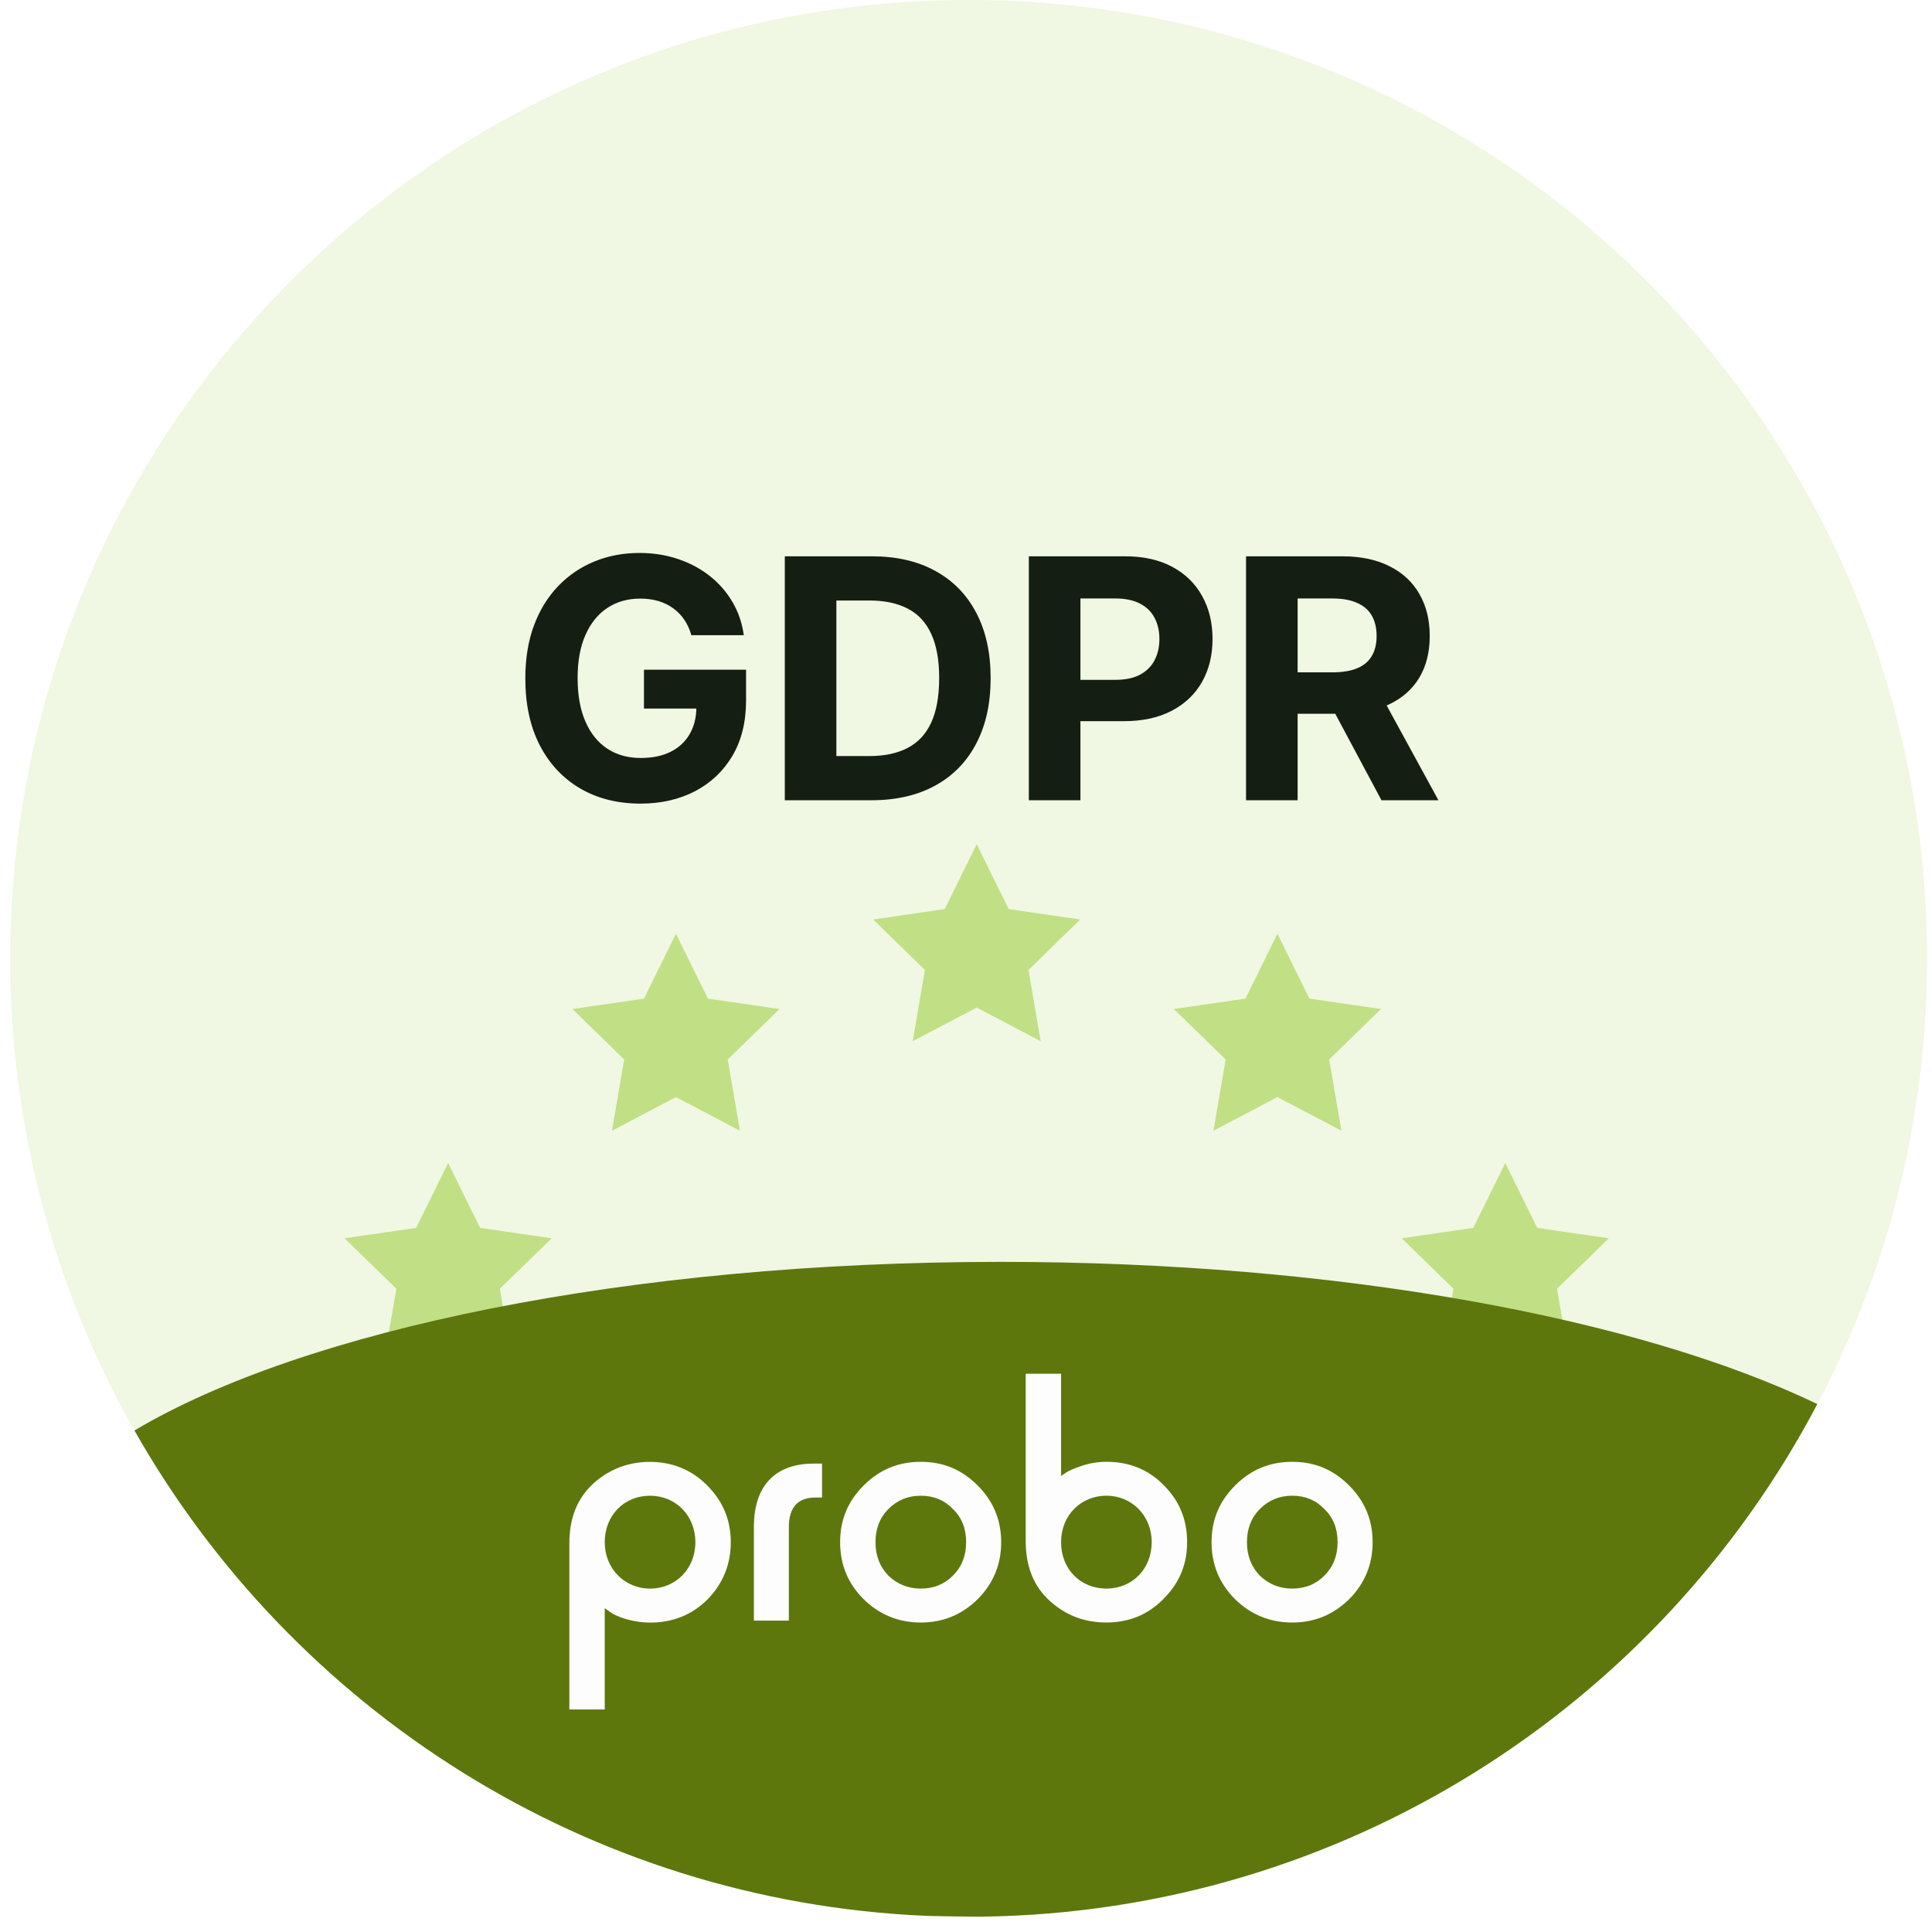
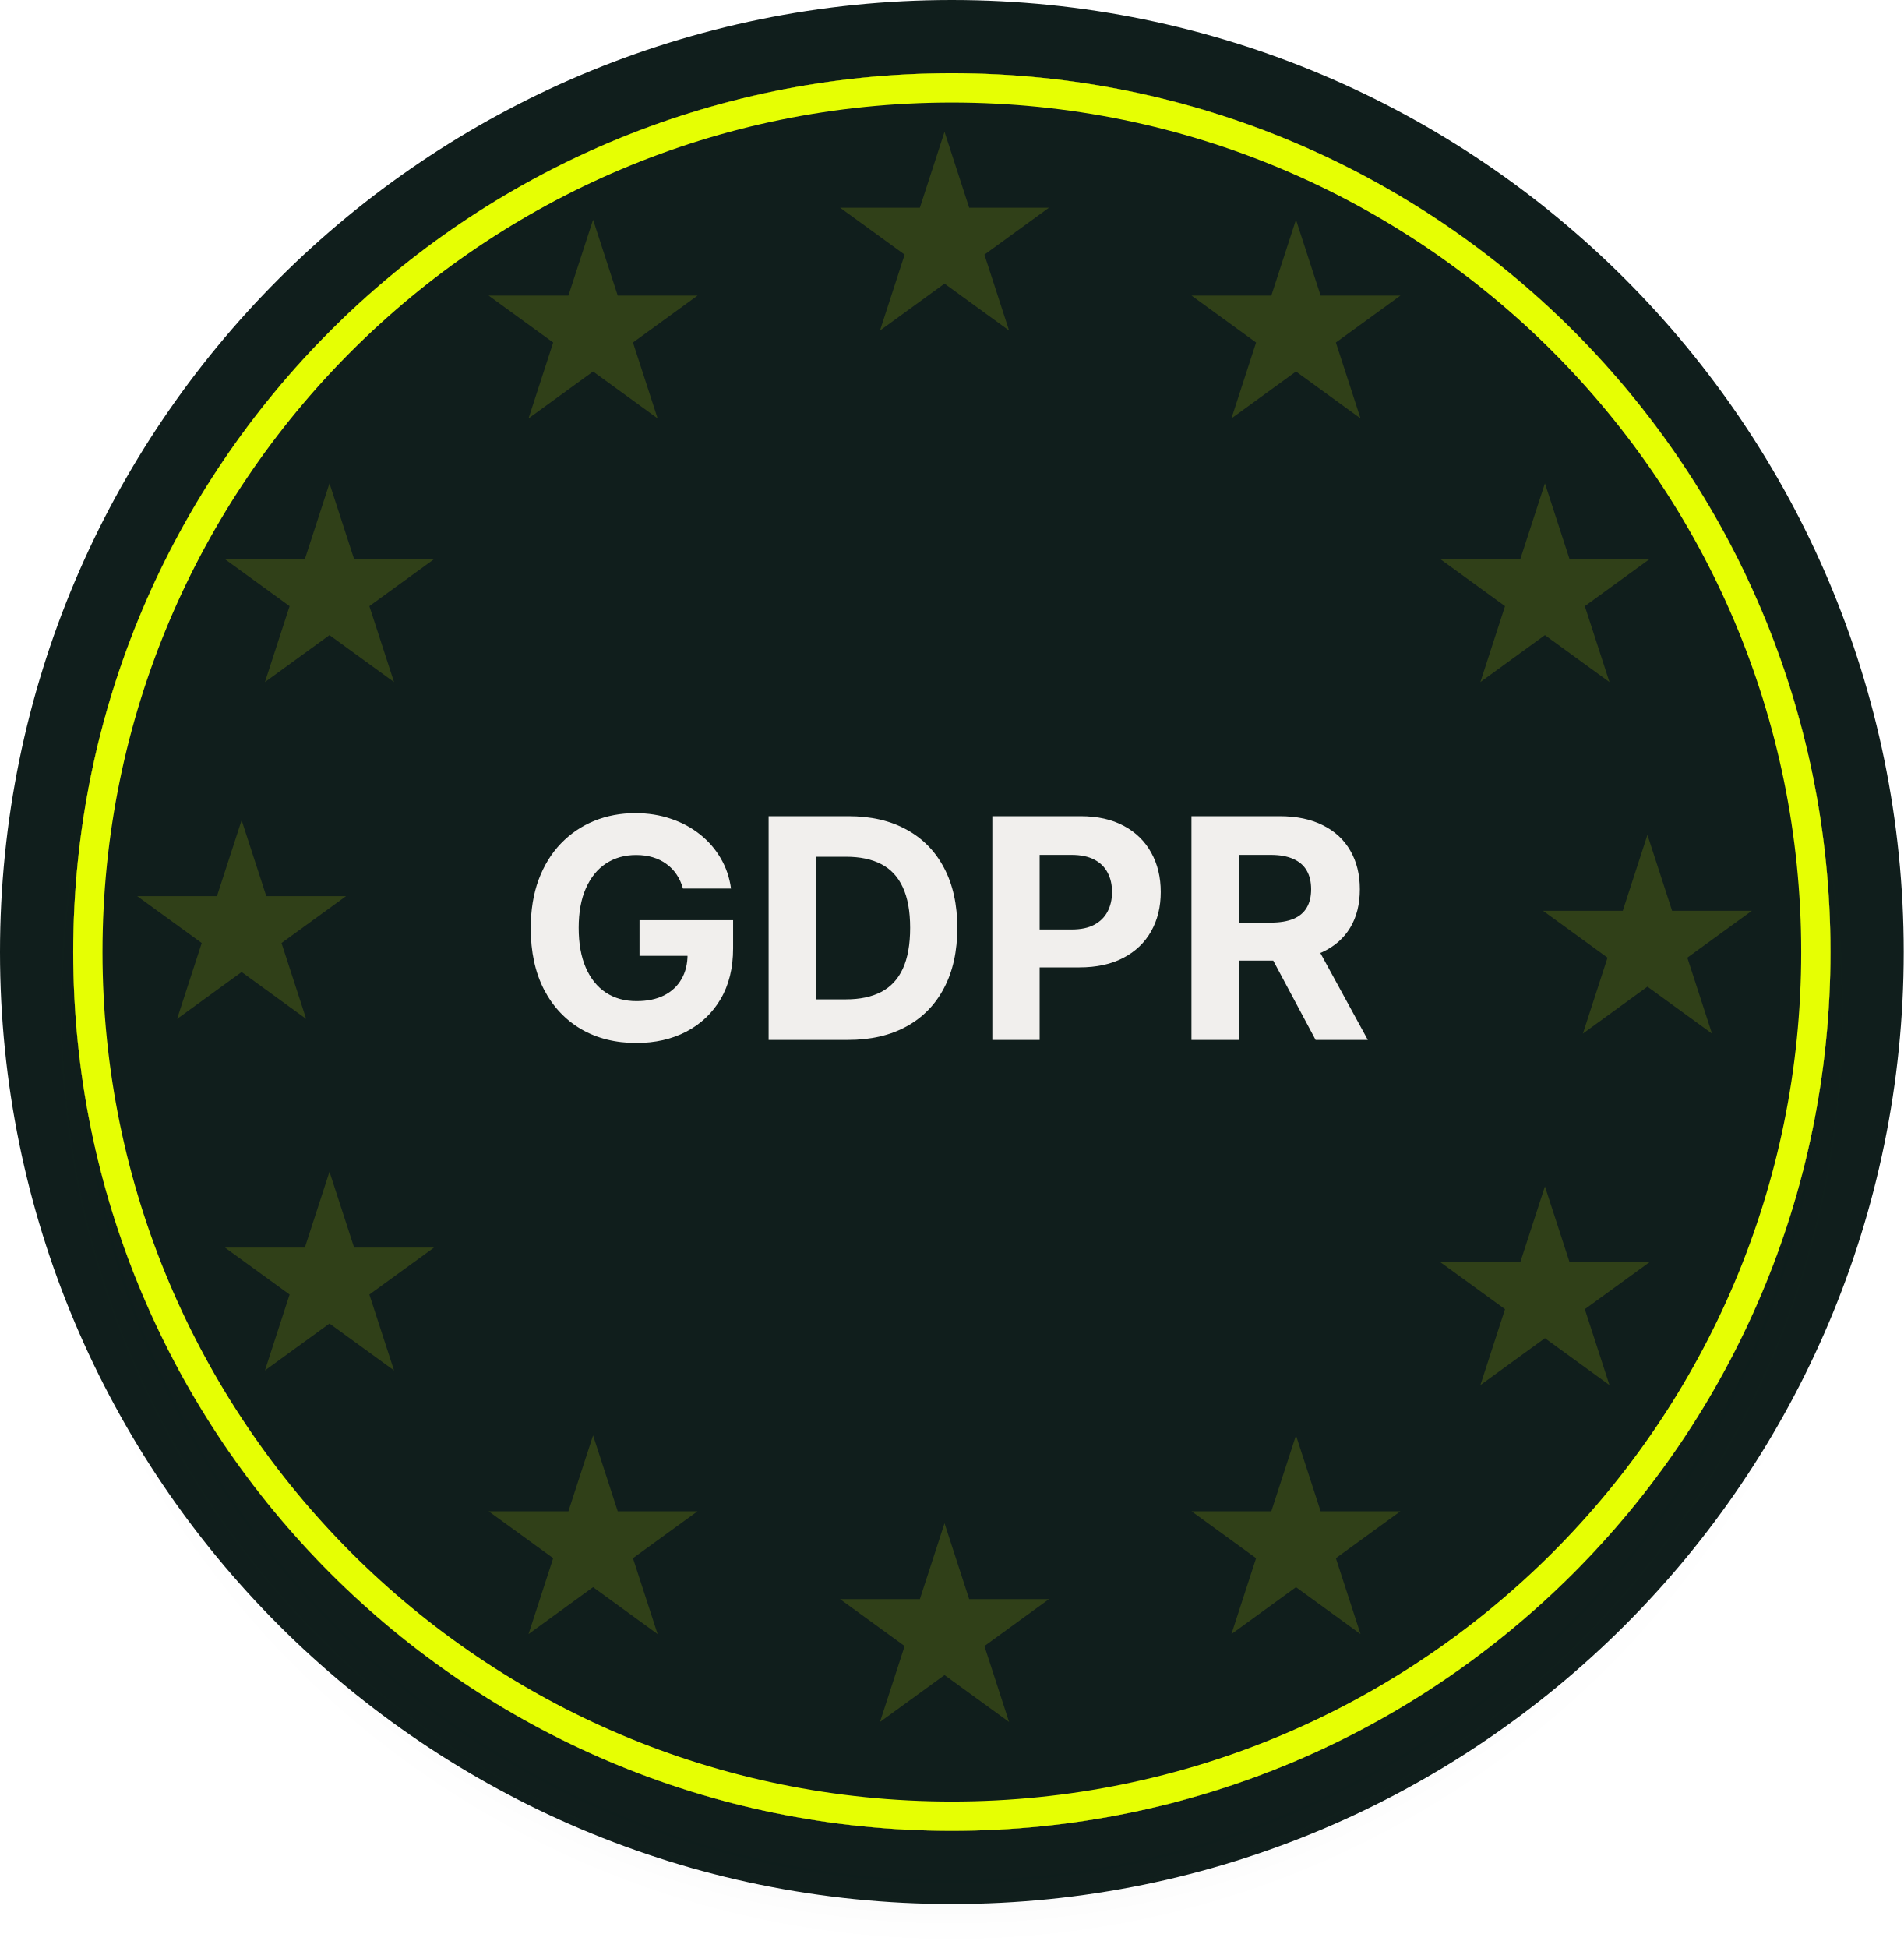
- <svg xmlns="http://www.w3.org/2000/svg" width="76" height="76" viewBox="0 0 76 76" fill="none">
-   <path d="M38.106 0H38.106C17.284 0 0.404 16.88 0.404 37.702V37.702C0.404 58.524 17.284 75.404 38.106 75.404H38.106C58.928 75.404 75.808 58.524 75.808 37.702V37.702C75.808 16.88 58.928 0 38.106 0Z" fill="#F0F7E2" />
-   <path d="M38.421 33.213L37.163 35.762L34.349 36.171L36.385 38.155L35.904 40.957L38.421 39.634L40.937 40.957L40.456 38.155L42.492 36.171L39.679 35.762L38.421 33.213ZM26.59 36.734L25.332 39.284L22.519 39.693L24.555 41.677L24.074 44.479L26.59 43.156L29.107 44.479L28.626 41.677L30.662 39.693L27.848 39.284L26.59 36.734ZM50.251 36.734L48.993 39.284L46.179 39.693L48.215 41.677L47.735 44.479L50.251 43.156L52.767 44.479L52.286 41.677L54.322 39.693L51.509 39.284L50.251 36.734ZM17.628 45.754L16.37 48.303L13.556 48.712L15.592 50.696L15.112 53.498L17.628 52.175L20.144 53.498L19.663 50.696L21.699 48.712L18.886 48.303L17.628 45.754ZM59.214 45.754L57.955 48.303L55.142 48.712L57.178 50.696L56.697 53.498L59.214 52.175L61.729 53.498L61.249 50.696L63.285 48.712L60.471 48.303L59.213 45.754L59.214 45.754Z" fill="#93C926" fill-opacity="0.5" />
-   <path d="M39.363 49.639C52.697 49.639 64.466 51.855 71.489 55.232C65.246 67.098 52.865 75.226 38.567 75.397C37.855 75.393 37.148 75.382 36.445 75.365C23.074 74.785 11.511 67.243 5.289 56.272C11.939 52.316 24.706 49.639 39.363 49.639Z" fill="#5D770D" />
-   <path d="M41.74 54.039V58.068C41.784 58.025 41.856 57.981 41.943 57.923C42.045 57.851 42.248 57.764 42.553 57.662C42.857 57.56 43.19 57.503 43.525 57.503C44.423 57.503 45.178 57.807 45.785 58.431C46.395 59.04 46.698 59.779 46.698 60.664C46.698 61.548 46.393 62.273 45.769 62.897C45.16 63.52 44.407 63.825 43.523 63.825C42.638 63.825 41.913 63.534 41.29 62.97C40.666 62.404 40.348 61.622 40.348 60.622V54.039H41.74ZM43.523 58.837C42.523 58.837 41.74 59.606 41.74 60.664C41.74 61.721 42.493 62.49 43.523 62.49C44.552 62.49 45.305 61.707 45.305 60.664C45.305 59.62 44.523 58.837 43.523 58.837Z" fill="#FCFDFC" />
-   <path d="M33.976 58.432C34.599 57.809 35.338 57.504 36.223 57.504C37.107 57.504 37.832 57.809 38.456 58.432C39.079 59.056 39.384 59.794 39.384 60.665C39.384 61.535 39.079 62.288 38.456 62.912C37.832 63.521 37.093 63.826 36.223 63.826C35.352 63.826 34.599 63.521 33.976 62.912C33.353 62.288 33.048 61.549 33.048 60.665C33.048 59.781 33.353 59.056 33.976 58.432ZM34.44 60.665C34.44 61.201 34.613 61.637 34.948 61.983C35.297 62.316 35.717 62.491 36.223 62.491C36.729 62.491 37.151 62.318 37.484 61.983C37.832 61.635 38.005 61.201 38.005 60.665C38.005 60.129 37.832 59.693 37.484 59.36C37.151 59.012 36.731 58.838 36.223 58.838C35.715 58.838 35.295 59.012 34.948 59.36C34.615 59.693 34.44 60.129 34.44 60.665Z" fill="#FCFDFC" />
-   <path d="M48.588 58.432C49.212 57.809 49.95 57.504 50.835 57.504C51.719 57.504 52.444 57.809 53.068 58.432C53.691 59.056 53.996 59.794 53.996 60.665C53.996 61.535 53.691 62.288 53.068 62.912C52.444 63.521 51.705 63.826 50.835 63.826C49.964 63.826 49.212 63.521 48.588 62.912C47.965 62.288 47.66 61.549 47.66 60.665C47.66 59.781 47.965 59.056 48.588 58.432ZM49.052 60.665C49.052 61.201 49.225 61.637 49.56 61.983C49.909 62.316 50.329 62.491 50.835 62.491C51.341 62.491 51.763 62.318 52.096 61.983C52.444 61.635 52.617 61.201 52.617 60.665C52.617 60.129 52.444 59.693 52.096 59.36C51.763 59.012 51.343 58.838 50.835 58.838C50.327 58.838 49.907 59.012 49.56 59.36C49.227 59.693 49.052 60.129 49.052 60.665Z" fill="#FCFDFC" />
-   <path d="M23.789 63.26V67.246H22.397V60.709C22.397 59.709 22.716 58.926 23.339 58.36C23.963 57.795 24.715 57.506 25.572 57.506C26.428 57.506 27.209 57.811 27.819 58.434C28.442 59.057 28.747 59.796 28.747 60.667C28.747 61.537 28.442 62.29 27.835 62.913C27.225 63.523 26.472 63.828 25.574 63.828C24.893 63.828 24.239 63.597 23.994 63.407L23.791 63.262L23.789 63.26ZM25.572 58.838C24.542 58.838 23.789 59.621 23.789 60.665C23.789 61.709 24.572 62.491 25.572 62.491C26.572 62.491 27.354 61.722 27.354 60.665C27.354 59.607 26.572 58.838 25.572 58.838Z" fill="#FCFDFC" />
-   <path d="M31.032 63.751H29.656V60.068C29.656 58.285 30.656 57.574 32.004 57.574H32.337V58.909H32.076C31.381 58.909 31.032 59.301 31.032 60.068V63.751Z" fill="#FCFDFC" />
-   <path d="M27.197 24.986C27.131 24.758 27.039 24.556 26.92 24.381C26.802 24.203 26.656 24.053 26.485 23.931C26.316 23.806 26.122 23.711 25.904 23.645C25.688 23.58 25.449 23.547 25.187 23.547C24.696 23.547 24.265 23.669 23.893 23.913C23.525 24.156 23.237 24.511 23.031 24.976C22.825 25.439 22.722 26.004 22.722 26.673C22.722 27.341 22.823 27.91 23.026 28.378C23.229 28.847 23.517 29.205 23.889 29.451C24.26 29.695 24.699 29.817 25.205 29.817C25.665 29.817 26.057 29.736 26.382 29.573C26.71 29.408 26.959 29.175 27.131 28.875C27.306 28.575 27.394 28.221 27.394 27.811L27.806 27.872H25.332V26.345H29.348V27.554C29.348 28.397 29.17 29.122 28.814 29.728C28.457 30.331 27.967 30.796 27.342 31.124C26.717 31.449 26.002 31.612 25.196 31.612C24.296 31.612 23.506 31.413 22.825 31.017C22.144 30.617 21.613 30.05 21.232 29.316C20.854 28.578 20.665 27.704 20.665 26.691C20.665 25.913 20.777 25.22 21.002 24.611C21.23 23.998 21.549 23.48 21.958 23.055C22.367 22.63 22.844 22.307 23.387 22.085C23.931 21.863 24.52 21.752 25.154 21.752C25.697 21.752 26.203 21.832 26.672 21.991C27.141 22.148 27.556 22.369 27.919 22.657C28.284 22.944 28.582 23.286 28.814 23.683C29.045 24.077 29.193 24.511 29.259 24.986H27.197ZM34.274 31.48H30.872V21.884H34.302C35.267 21.884 36.098 22.076 36.795 22.46C37.492 22.841 38.027 23.389 38.402 24.105C38.78 24.82 38.969 25.676 38.969 26.673C38.969 27.672 38.78 28.531 38.402 29.25C38.027 29.968 37.488 30.52 36.786 30.904C36.086 31.288 35.249 31.48 34.274 31.48ZM32.901 29.742H34.19C34.789 29.742 35.294 29.636 35.703 29.423C36.115 29.208 36.425 28.875 36.631 28.425C36.84 27.972 36.945 27.388 36.945 26.673C36.945 25.963 36.84 25.384 36.631 24.934C36.425 24.484 36.117 24.153 35.708 23.941C35.299 23.728 34.794 23.622 34.194 23.622H32.901V29.742ZM40.472 31.48V21.884H44.259C44.986 21.884 45.607 22.023 46.119 22.301C46.631 22.576 47.022 22.958 47.29 23.449C47.562 23.936 47.698 24.498 47.698 25.136C47.698 25.773 47.561 26.335 47.286 26.823C47.011 27.31 46.612 27.689 46.091 27.961C45.572 28.233 44.944 28.369 44.207 28.369H41.794V26.743H43.879C44.269 26.743 44.591 26.676 44.844 26.541C45.1 26.404 45.291 26.215 45.416 25.974C45.544 25.731 45.608 25.451 45.608 25.136C45.608 24.817 45.544 24.539 45.416 24.302C45.291 24.061 45.1 23.875 44.844 23.744C44.588 23.61 44.263 23.542 43.87 23.542H42.501V31.48H40.472ZM49.016 31.48V21.884H52.802C53.527 21.884 54.146 22.013 54.658 22.273C55.173 22.529 55.565 22.893 55.834 23.364C56.106 23.833 56.242 24.384 56.242 25.018C56.242 25.656 56.104 26.204 55.829 26.663C55.554 27.119 55.156 27.469 54.634 27.713C54.116 27.957 53.488 28.078 52.751 28.078H50.216V26.448H52.423C52.81 26.448 53.132 26.395 53.388 26.288C53.644 26.182 53.835 26.023 53.96 25.81C54.088 25.598 54.152 25.334 54.152 25.018C54.152 24.7 54.088 24.431 53.96 24.212C53.835 23.994 53.643 23.828 53.383 23.716C53.127 23.6 52.804 23.542 52.413 23.542H51.045V31.48H49.016ZM54.199 27.113L56.584 31.48H54.344L52.01 27.113H54.199Z" fill="#141E12" />
+ <svg xmlns="http://www.w3.org/2000/svg" width="130" height="133" viewBox="0 0 130 133" fill="none">
+   <rect x="2.5" y="2.5" width="125" height="125" rx="62.5" fill="#E6FF03" />
+   <rect x="2.5" y="2.5" width="125" height="125" rx="62.5" stroke="#101E1C" stroke-width="5" />
+   <g filter="url(#filter0_d_920_4676)">
+     <rect x="5" y="5" width="120" height="120" rx="60" fill="#101E1C" />
+     <rect x="6" y="6" width="118" height="118" rx="59" stroke="#E6FF03" stroke-width="2" />
+     <path d="M46.639 60.664C46.534 60.301 46.388 59.98 46.199 59.702C46.01 59.419 45.779 59.18 45.505 58.986C45.237 58.787 44.928 58.636 44.58 58.531C44.237 58.427 43.857 58.375 43.439 58.375C42.659 58.375 41.973 58.569 41.381 58.956C40.794 59.344 40.337 59.908 40.009 60.649C39.681 61.385 39.517 62.285 39.517 63.349C39.517 64.413 39.678 65.317 40.002 66.063C40.325 66.809 40.782 67.378 41.374 67.771C41.965 68.159 42.664 68.353 43.469 68.353C44.2 68.353 44.824 68.223 45.341 67.965C45.863 67.701 46.261 67.331 46.534 66.854C46.813 66.376 46.952 65.812 46.952 65.161L47.608 65.258H43.671V62.827H50.062V64.751C50.062 66.093 49.778 67.246 49.211 68.211C48.645 69.171 47.864 69.911 46.87 70.433C45.876 70.95 44.737 71.209 43.454 71.209C42.023 71.209 40.765 70.893 39.681 70.262C38.597 69.625 37.752 68.723 37.145 67.555C36.544 66.381 36.243 64.989 36.243 63.379C36.243 62.141 36.422 61.037 36.78 60.068C37.143 59.093 37.65 58.268 38.301 57.592C38.953 56.916 39.711 56.401 40.576 56.048C41.441 55.695 42.378 55.519 43.387 55.519C44.252 55.519 45.058 55.645 45.803 55.899C46.549 56.147 47.21 56.5 47.787 56.958C48.369 57.415 48.843 57.959 49.211 58.591C49.579 59.217 49.816 59.908 49.92 60.664H46.639ZM57.901 71H52.487V55.727H57.946C59.482 55.727 60.805 56.033 61.913 56.645C63.022 57.251 63.874 58.124 64.471 59.262C65.073 60.401 65.373 61.763 65.373 63.349C65.373 64.94 65.073 66.307 64.471 67.45C63.874 68.594 63.017 69.471 61.898 70.083C60.785 70.694 59.452 71 57.901 71ZM55.716 68.233H57.767C58.721 68.233 59.524 68.064 60.176 67.726C60.832 67.383 61.324 66.854 61.652 66.138C61.985 65.417 62.152 64.487 62.152 63.349C62.152 62.22 61.985 61.298 61.652 60.582C61.324 59.866 60.834 59.339 60.183 59.001C59.532 58.663 58.729 58.494 57.774 58.494H55.716V68.233ZM67.765 71V55.727H73.791C74.949 55.727 75.936 55.949 76.752 56.391C77.567 56.828 78.188 57.438 78.616 58.218C79.048 58.994 79.265 59.889 79.265 60.903C79.265 61.917 79.046 62.812 78.608 63.587C78.171 64.363 77.537 64.967 76.707 65.4C75.882 65.832 74.882 66.048 73.709 66.048H69.868V63.461H73.187C73.808 63.461 74.32 63.354 74.723 63.14C75.131 62.921 75.434 62.62 75.633 62.238C75.837 61.85 75.939 61.405 75.939 60.903C75.939 60.396 75.837 59.953 75.633 59.575C75.434 59.193 75.131 58.897 74.723 58.688C74.316 58.474 73.798 58.367 73.172 58.367H70.995V71H67.765ZM81.362 71V55.727H87.388C88.541 55.727 89.525 55.934 90.341 56.346C91.161 56.754 91.785 57.333 92.213 58.084C92.645 58.83 92.861 59.707 92.861 60.716C92.861 61.73 92.643 62.603 92.205 63.334C91.768 64.06 91.134 64.617 90.303 65.004C89.478 65.392 88.479 65.586 87.306 65.586H83.271V62.991H86.784C87.4 62.991 87.912 62.906 88.32 62.737C88.728 62.568 89.031 62.315 89.23 61.977C89.433 61.639 89.535 61.218 89.535 60.716C89.535 60.209 89.433 59.782 89.23 59.434C89.031 59.086 88.725 58.822 88.312 58.643C87.905 58.459 87.39 58.367 86.769 58.367H84.591V71H81.362ZM89.61 64.05L93.406 71H89.841L86.127 64.05H89.61Z" fill="#F1EFED" />
+     <path opacity="0.15" d="M64.5 9L66.184 14.182H71.633L67.225 17.385L68.908 22.568L64.5 19.365L60.092 22.568L61.776 17.385L57.367 14.182H62.816L64.5 9Z" fill="#E6FF03" />
+     <path opacity="0.15" d="M88.5 15L90.184 20.182H95.633L91.225 23.385L92.908 28.568L88.5 25.365L84.092 28.568L85.775 23.385L81.367 20.182H86.816L88.5 15Z" fill="#E6FF03" />
+     <path opacity="0.15" d="M105.5 33L107.184 38.182H112.633L108.225 41.385L109.908 46.568L105.5 43.365L101.092 46.568L102.775 41.385L98.367 38.182H103.816L105.5 33Z" fill="#E6FF03" />
+     <path opacity="0.15" d="M112.5 57L114.184 62.182H119.633L115.225 65.385L116.908 70.568L112.5 67.365L108.092 70.568L109.775 65.385L105.367 62.182H110.816L112.5 57Z" fill="#E6FF03" />
+     <path opacity="0.15" d="M105.5 81L107.184 86.182H112.633L108.225 89.385L109.908 94.568L105.5 91.365L101.092 94.568L102.775 89.385L98.367 86.182H103.816L105.5 81Z" fill="#E6FF03" />
+     <path opacity="0.15" d="M88.5 98L90.184 103.182H95.633L91.225 106.385L92.908 111.568L88.5 108.365L84.092 111.568L85.775 106.385L81.367 103.182H86.816L88.5 98Z" fill="#E6FF03" />
+     <path opacity="0.15" d="M64.5 104L66.184 109.182H71.633L67.225 112.385L68.908 117.568L64.5 114.365L60.092 117.568L61.776 112.385L57.367 109.182H62.816L64.5 104Z" fill="#E6FF03" />
+     <path opacity="0.15" d="M40.5 98L42.184 103.182H47.633L43.224 106.385L44.908 111.568L40.5 108.365L36.092 111.568L37.776 106.385L33.367 103.182H38.816L40.5 98Z" fill="#E6FF03" />
+     <path opacity="0.15" d="M22.5 80L24.184 85.182H29.633L25.224 88.385L26.908 93.568L22.5 90.365L18.092 93.568L19.776 88.385L15.367 85.182H20.816L22.5 80Z" fill="#E6FF03" />
+     <path opacity="0.15" d="M16.5 56L18.184 61.182H23.633L19.224 64.385L20.908 69.568L16.5 66.365L12.092 69.568L13.775 64.385L9.367 61.182H14.816L16.5 56Z" fill="#E6FF03" />
+     <path opacity="0.15" d="M22.5 33L24.184 38.182H29.633L25.224 41.385L26.908 46.568L22.5 43.365L18.092 46.568L19.776 41.385L15.367 38.182H20.816L22.5 33Z" fill="#E6FF03" />
+     <path opacity="0.15" d="M40.5 15L42.184 20.182H47.633L43.224 23.385L44.908 28.568L40.5 25.365L36.092 28.568L37.776 23.385L33.367 20.182H38.816L40.5 15Z" fill="#E6FF03" />
+   </g>
+   <defs>
+     <filter id="filter0_d_920_4676" x="1" y="5" width="128" height="128" filterUnits="userSpaceOnUse" color-interpolation-filters="sRGB">
+       <feFlood flood-opacity="0" result="BackgroundImageFix" />
+       <feColorMatrix in="SourceAlpha" type="matrix" values="0 0 0 0 0 0 0 0 0 0 0 0 0 0 0 0 0 0 127 0" result="hardAlpha" />
+       <feOffset dy="4" />
+       <feGaussianBlur stdDeviation="2" />
+       <feComposite in2="hardAlpha" operator="out" />
+       <feColorMatrix type="matrix" values="0 0 0 0 0.063 0 0 0 0 0.118 0 0 0 0 0.11 0 0 0 0.05 0" />
+       <feBlend mode="normal" in2="BackgroundImageFix" result="effect1_dropShadow_920_4676" />
+       <feBlend mode="normal" in="SourceGraphic" in2="effect1_dropShadow_920_4676" result="shape" />
+     </filter>
+   </defs>
</svg>
